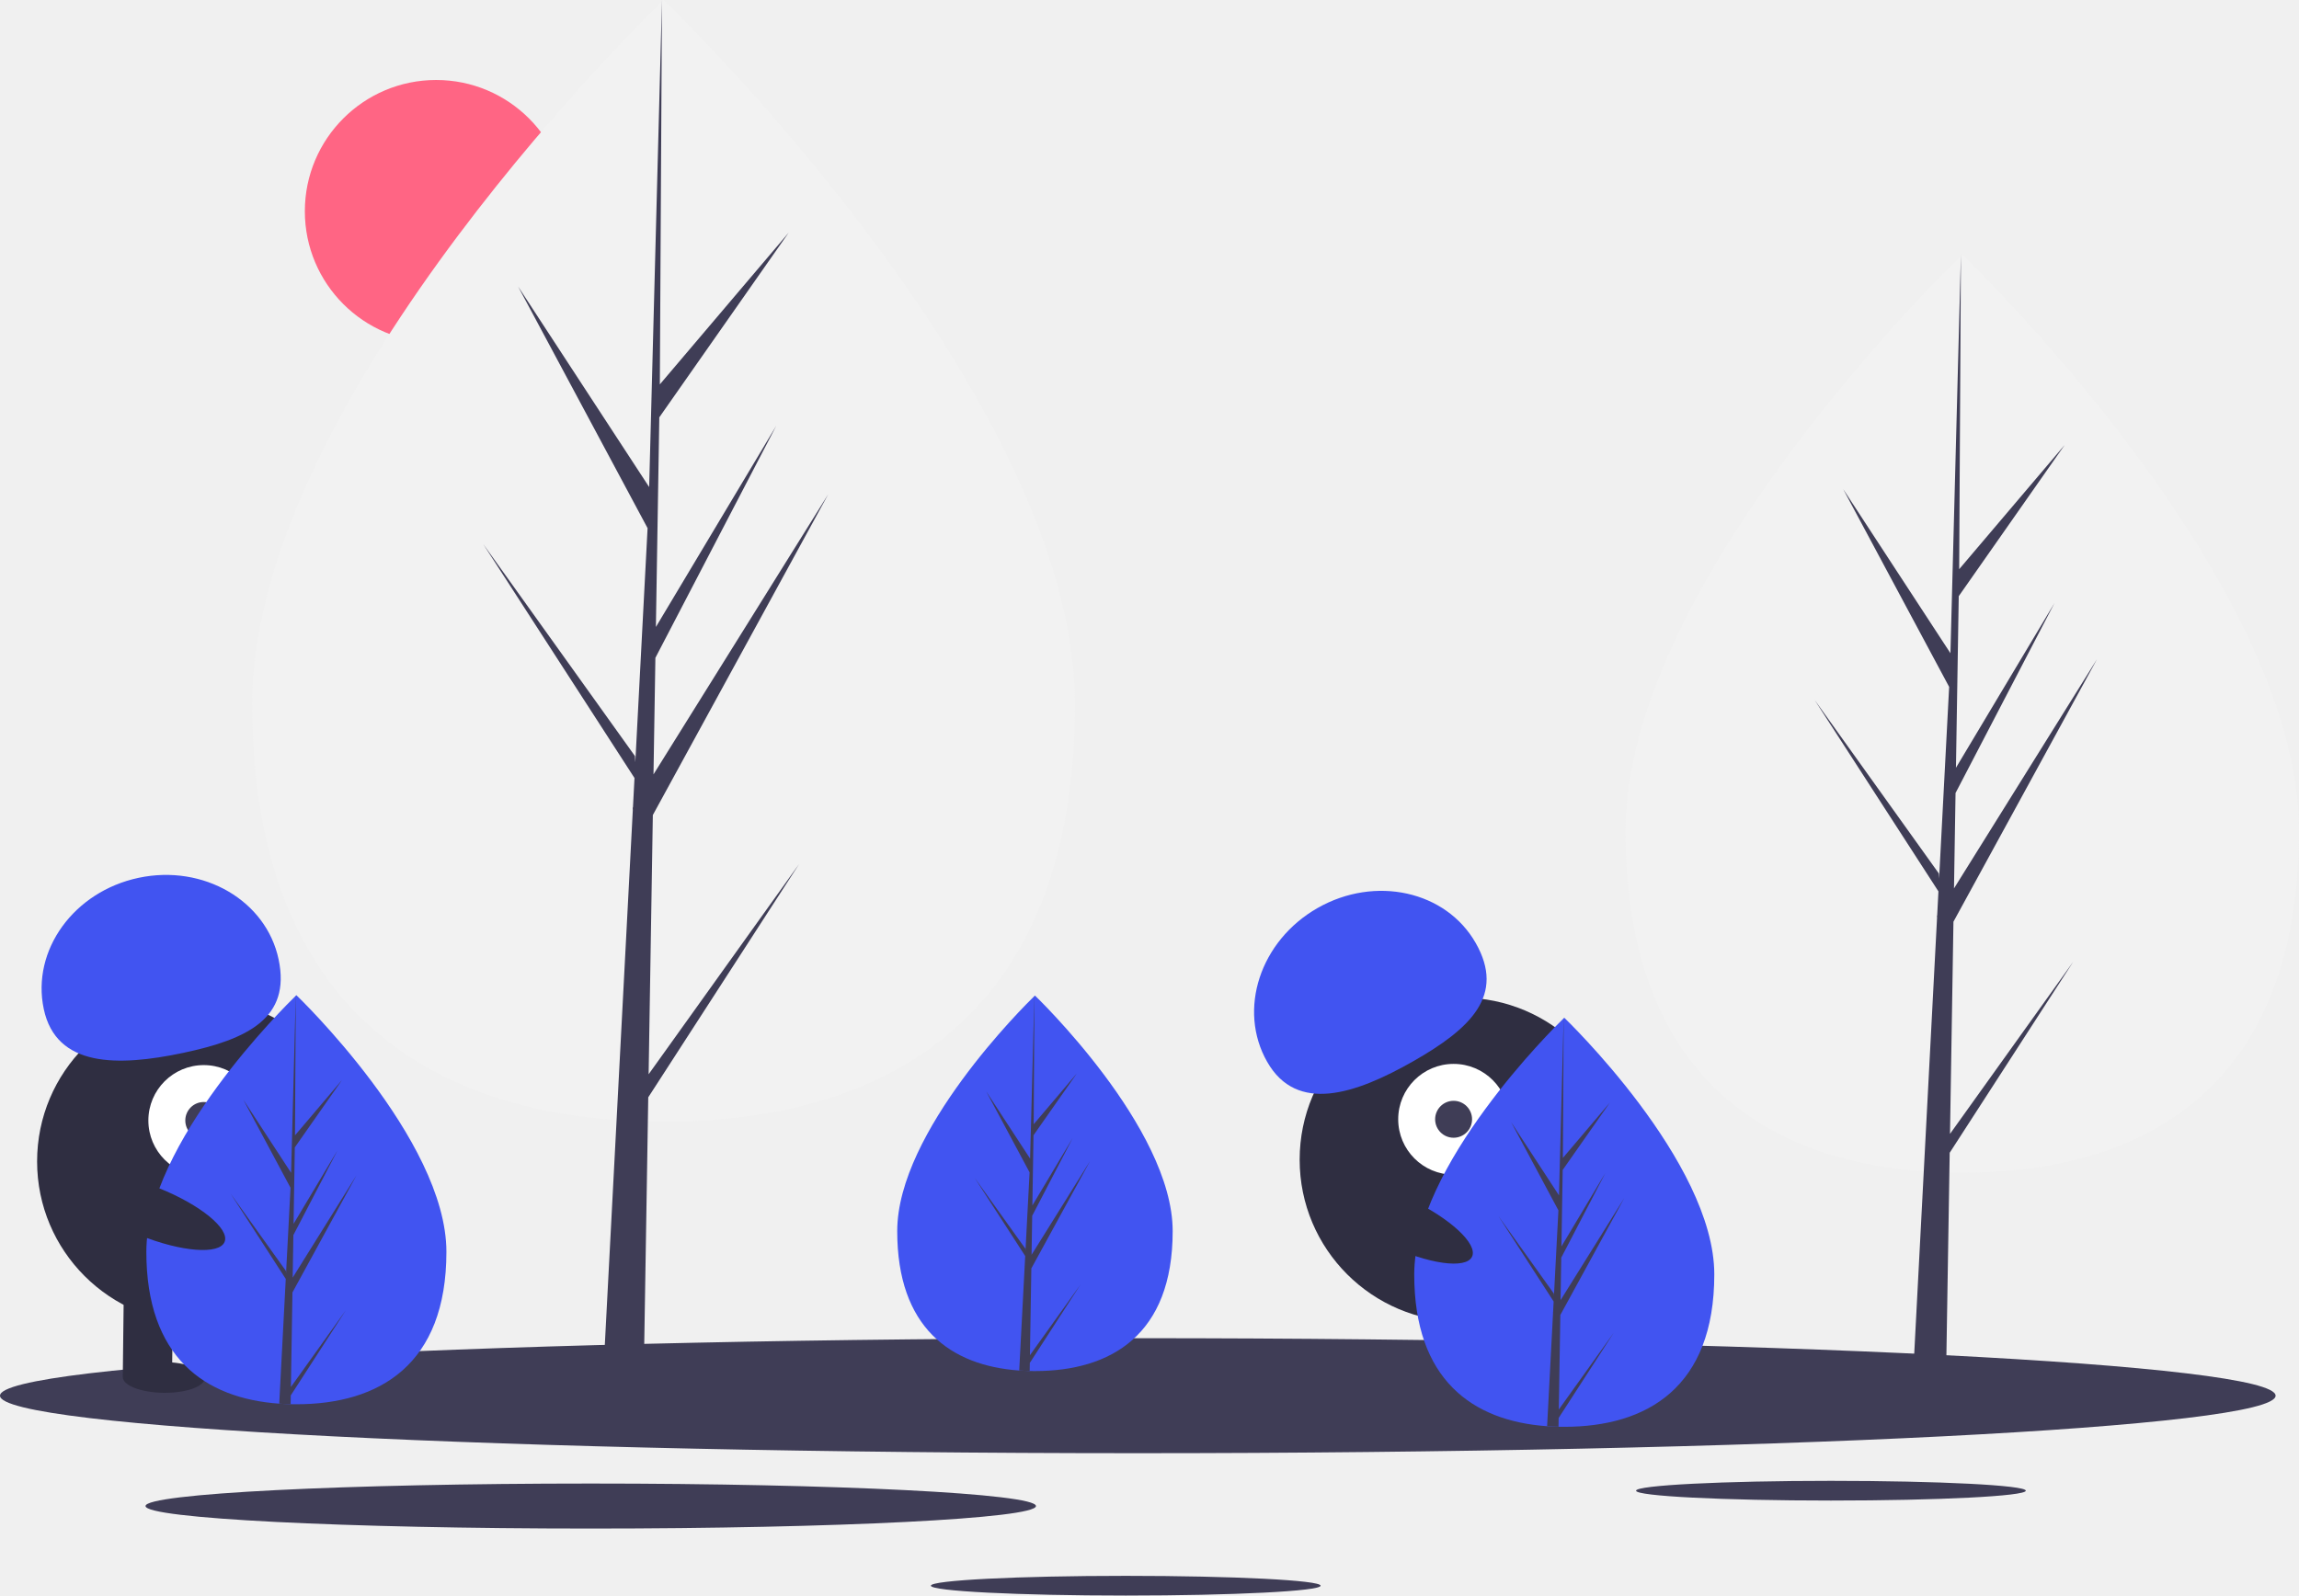
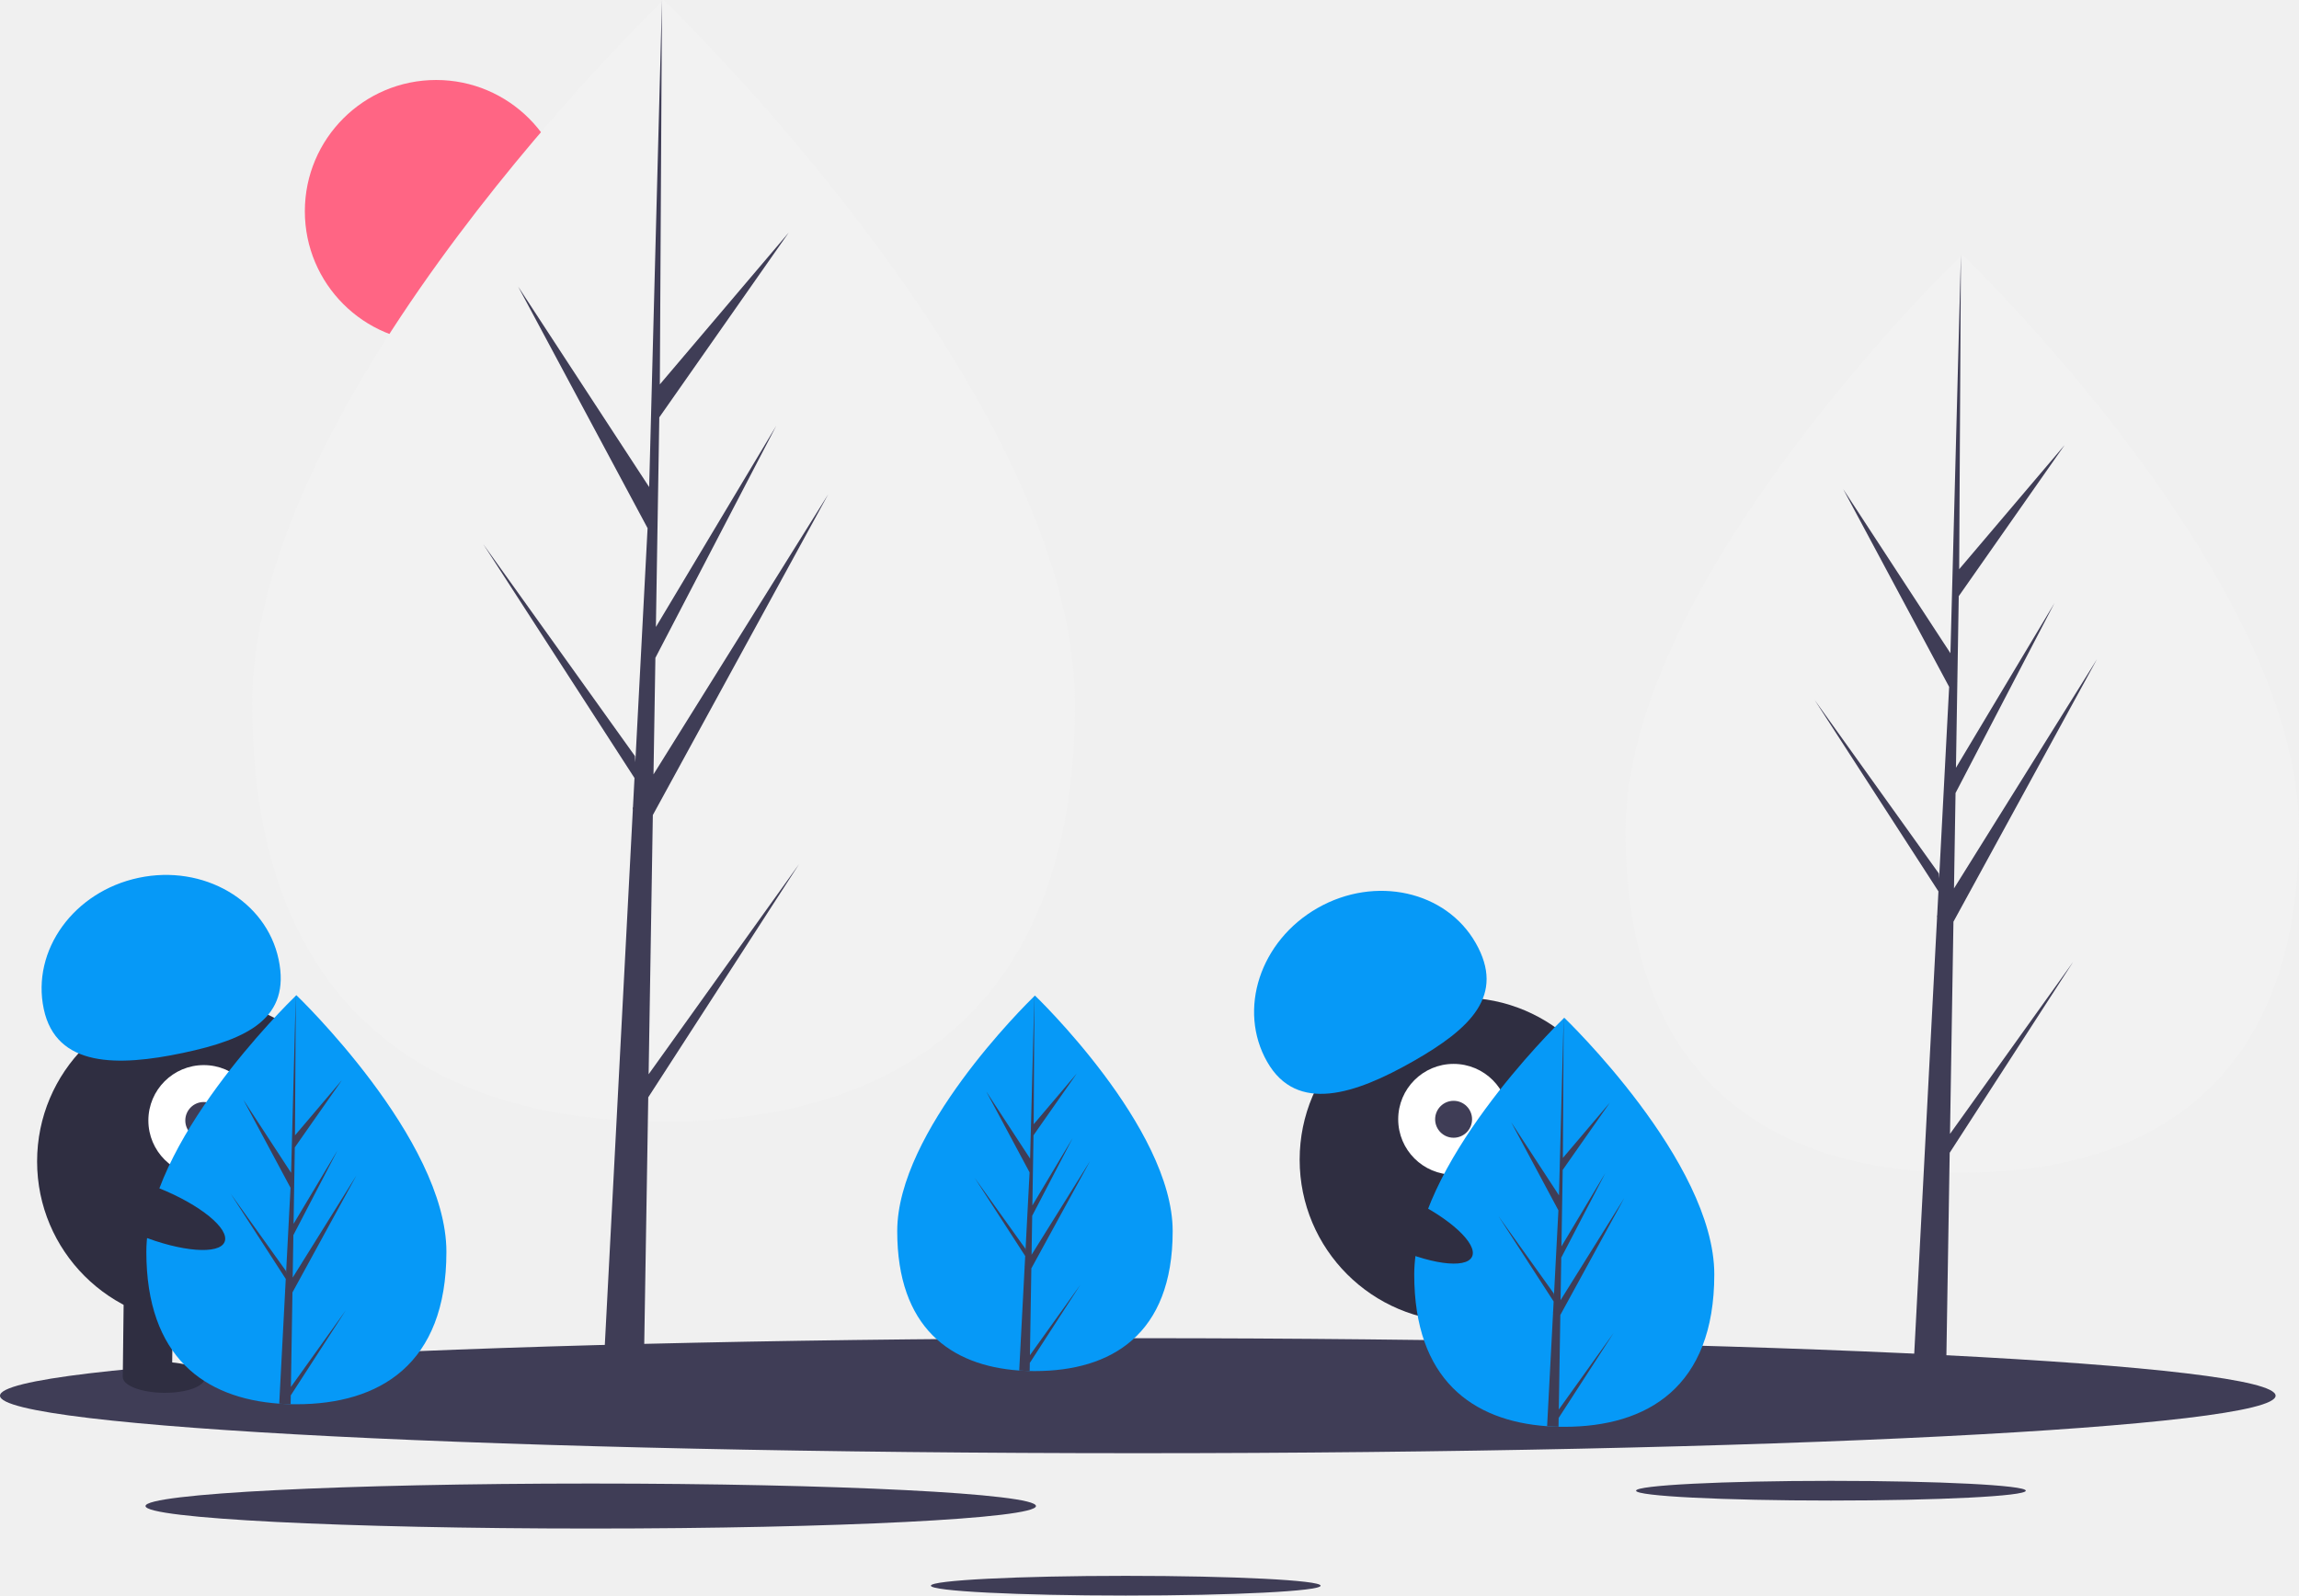
<svg xmlns="http://www.w3.org/2000/svg" id="a706cf1c-1654-439b-8fcf-310eb7aa0e00" data-name="Layer 1" width="1120.592" height="777.916" viewBox="0 0 1120.592 777.916">
  <circle cx="212.592" cy="103" r="64" fill="#ff6584" />
  <path d="M563.68,404.164c0,151.011-89.774,203.739-200.516,203.739S162.649,555.175,162.649,404.164,363.165,61.042,363.165,61.042,563.68,253.152,563.68,404.164Z" transform="translate(-39.70387 -61.04208)" fill="#f2f2f2" />
  <polygon points="316.156 523.761 318.21 397.378 403.674 241.024 318.532 377.552 319.455 320.725 378.357 207.605 319.699 305.687 319.699 305.687 321.359 203.481 384.433 113.423 321.621 187.409 322.658 0 316.138 248.096 316.674 237.861 252.547 139.704 315.646 257.508 309.671 371.654 309.493 368.625 235.565 265.329 309.269 379.328 308.522 393.603 308.388 393.818 308.449 394.99 293.29 684.589 313.544 684.589 315.974 535.005 389.496 421.285 316.156 523.761" fill="#3f3d56" />
  <path d="M1160.296,466.014c0,123.61-73.484,166.77-164.132,166.77s-164.132-43.16-164.132-166.77S996.165,185.152,996.165,185.152,1160.296,342.404,1160.296,466.014Z" transform="translate(-39.70387 -61.04208)" fill="#f2f2f2" />
  <polygon points="950.482 552.833 952.162 449.383 1022.119 321.4 952.426 433.154 953.182 386.639 1001.396 294.044 953.382 374.329 953.382 374.329 954.741 290.669 1006.369 216.952 954.954 277.514 955.804 124.11 950.467 327.188 950.906 318.811 898.414 238.464 950.064 334.893 945.173 428.327 945.027 425.847 884.514 341.294 944.844 434.608 944.232 446.293 944.123 446.469 944.173 447.428 931.764 684.478 948.343 684.478 950.332 562.037 1010.514 468.952 950.482 552.833" fill="#3f3d56" />
  <ellipse cx="554.592" cy="680.479" rx="554.592" ry="28.034" fill="#3f3d56" />
  <ellipse cx="892.445" cy="726.797" rx="94.989" ry="4.802" fill="#3f3d56" />
  <ellipse cx="548.72" cy="773.114" rx="94.989" ry="4.802" fill="#3f3d56" />
  <ellipse cx="287.944" cy="734.279" rx="217.014" ry="10.97" fill="#3f3d56" />
  <circle cx="97.084" cy="566.27" r="79" fill="#2f2e41" />
  <rect x="99.805" y="689.023" width="24" height="43" transform="translate(-31.32451 -62.31008) rotate(0.67509)" fill="#2f2e41" />
  <rect x="147.802" y="689.589" width="24" height="43" transform="translate(-31.31452 -62.87555) rotate(0.67509)" fill="#2f2e41" />
  <ellipse cx="119.546" cy="732.616" rx="7.5" ry="20" transform="translate(-654.1319 782.4795) rotate(-89.32491)" fill="#2f2e41" />
  <ellipse cx="167.554" cy="732.182" rx="7.5" ry="20" transform="translate(-606.2547 830.0553) rotate(-89.32491)" fill="#2f2e41" />
  <circle cx="99.319" cy="546.295" r="27" fill="#fff" />
  <circle cx="99.319" cy="546.295" r="9" fill="#3f3d56" />
-   <path d="M61.026,552.946c-6.042-28.641,14.688-57.265,46.3-63.934s62.138,11.143,68.18,39.784-14.978,38.93-46.591,45.599S67.068,581.587,61.026,552.946Z" transform="translate(-39.70387 -61.04208)" fill="#4154f1" />
-   <path d="M257.296,671.384c0,55.076-32.74,74.306-73.13,74.306q-1.404,0-2.803-.031c-1.871-.04-3.725-.129-5.556-.254-36.451-2.58-64.771-22.799-64.771-74.021,0-53.008,67.739-119.896,72.827-124.846l.009-.009c.196-.192.294-.285.294-.285S257.296,616.308,257.296,671.384Z" transform="translate(-39.70387 -61.04208)" fill="#4154f1" />
+   <path d="M61.026,552.946c-6.042-28.641,14.688-57.265,46.3-63.934s62.138,11.143,68.18,39.784-14.978,38.93-46.591,45.599S67.068,581.587,61.026,552.946Z" transform="translate(-39.70387 -61.04208)" fill="#0699f7" />
+   <path d="M257.296,671.384c0,55.076-32.74,74.306-73.13,74.306q-1.404,0-2.803-.031c-1.871-.04-3.725-.129-5.556-.254-36.451-2.58-64.771-22.799-64.771-74.021,0-53.008,67.739-119.896,72.827-124.846l.009-.009c.196-.192.294-.285.294-.285S257.296,616.308,257.296,671.384Z" transform="translate(-39.70387 -61.04208)" fill="#0699f7" />
  <path d="M181.502,737.265l26.747-37.374-26.814,41.477-.071,4.291c-1.871-.04-3.725-.129-5.556-.254l2.883-55.103-.022-.428.049-.08.272-5.204-26.881-41.58,26.965,37.677.062,1.105,2.179-41.633-23.013-42.966,23.294,35.658,2.268-86.314.009-.294v.285l-.379,68.064,22.911-26.983-23.004,32.847-.606,37.276L204.185,621.958l-21.48,41.259-.339,20.723,31.056-49.791-31.171,57.023Z" transform="translate(-39.70387 -61.04208)" fill="#3f3d56" />
  <circle cx="712.485" cy="565.415" r="79" fill="#2f2e41" />
  <rect x="741.777" y="691.824" width="24" height="43" transform="translate(-215.9946 191.864) rotate(-17.08345)" fill="#2f2e41" />
  <rect x="787.659" y="677.723" width="24" height="43" transform="matrix(0.95588, -0.29376, 0.29376, 0.95588, -209.8279, 204.7204)" fill="#2f2e41" />
  <ellipse cx="767.887" cy="732.003" rx="20" ry="7.5" transform="translate(-220.8593 196.8331) rotate(-17.08345)" fill="#2f2e41" />
  <ellipse cx="813.475" cy="716.946" rx="20" ry="7.5" transform="translate(-214.4248 209.561) rotate(-17.08345)" fill="#2f2e41" />
  <circle cx="708.522" cy="545.71" r="27" fill="#fff" />
  <circle cx="708.522" cy="545.71" r="9" fill="#3f3d56" />
-   <path d="M657.355,578.743c-14.49-25.433-3.478-59.016,24.594-75.009s62.576-8.341,77.065,17.093-2.391,41.644-30.463,57.637S671.845,604.176,657.355,578.743Z" transform="translate(-39.70387 -61.04208)" fill="#4154f1" />
-   <path d="M611.296,661.299c0,50.557-30.054,68.21-67.13,68.21q-1.288,0-2.573-.029c-1.718-.037-3.419-.119-5.1-.233-33.461-2.368-59.457-20.929-59.457-67.948,0-48.659,62.181-110.059,66.852-114.603l.008-.008c.18-.176.27-.262.27-.262S611.296,610.742,611.296,661.299Z" transform="translate(-39.70387 -61.04208)" fill="#4154f1" />
+   <path d="M657.355,578.743c-14.49-25.433-3.478-59.016,24.594-75.009s62.576-8.341,77.065,17.093-2.391,41.644-30.463,57.637S671.845,604.176,657.355,578.743Z" transform="translate(-39.70387 -61.04208)" fill="#0699f7" />
+   <path d="M611.296,661.299c0,50.557-30.054,68.21-67.13,68.21q-1.288,0-2.573-.029c-1.718-.037-3.419-.119-5.1-.233-33.461-2.368-59.457-20.929-59.457-67.948,0-48.659,62.181-110.059,66.852-114.603l.008-.008c.18-.176.27-.262.27-.262S611.296,610.742,611.296,661.299Z" transform="translate(-39.70387 -61.04208)" fill="#0699f7" />
  <path d="M541.72,721.774l24.553-34.307-24.614,38.074-.065,3.939c-1.718-.037-3.419-.119-5.1-.233l2.646-50.582-.02-.393.045-.074.249-4.777-24.675-38.168,24.753,34.585.057,1.014,2-38.217-21.125-39.44L541.806,625.928l2.082-79.232.008-.27v.262l-.348,62.48,21.031-24.769-21.117,30.152-.556,34.217,19.636-32.839-19.718,37.874-.311,19.023,28.508-45.706-28.614,52.344Z" transform="translate(-39.70387 -61.04208)" fill="#3f3d56" />
-   <path d="M875.296,682.384c0,55.076-32.74,74.306-73.13,74.306q-1.403,0-2.803-.031c-1.871-.04-3.725-.129-5.556-.254-36.451-2.58-64.771-22.799-64.771-74.021,0-53.008,67.739-119.896,72.827-124.846l.009-.009c.196-.192.294-.285.294-.285S875.296,627.308,875.296,682.384Z" transform="translate(-39.70387 -61.04208)" fill="#4154f1" />
+   <path d="M875.296,682.384c0,55.076-32.74,74.306-73.13,74.306q-1.403,0-2.803-.031c-1.871-.04-3.725-.129-5.556-.254-36.451-2.58-64.771-22.799-64.771-74.021,0-53.008,67.739-119.896,72.827-124.846l.009-.009c.196-.192.294-.285.294-.285S875.296,627.308,875.296,682.384Z" transform="translate(-39.70387 -61.04208)" fill="#0699f7" />
  <path d="M799.502,748.265l26.747-37.374-26.814,41.477-.071,4.291c-1.871-.04-3.725-.129-5.556-.254l2.883-55.103-.022-.428.049-.08.272-5.204L770.108,654.011l26.965,37.677.062,1.105,2.179-41.633-23.013-42.966,23.294,35.658,2.268-86.314.009-.294v.285l-.379,68.064,22.911-26.983-23.004,32.847-.606,37.276L822.185,632.958l-21.48,41.259-.339,20.723,31.056-49.791-31.171,57.023Z" transform="translate(-39.70387 -61.04208)" fill="#3f3d56" />
  <ellipse cx="721.517" cy="656.822" rx="12.4" ry="39.5" transform="translate(-220.8352 966.2232) rotate(-64.62574)" fill="#2f2e41" />
  <ellipse cx="112.517" cy="651.822" rx="12.4" ry="39.5" transform="translate(-574.0794 452.7137) rotate(-68.15829)" fill="#2f2e41" />
</svg>
